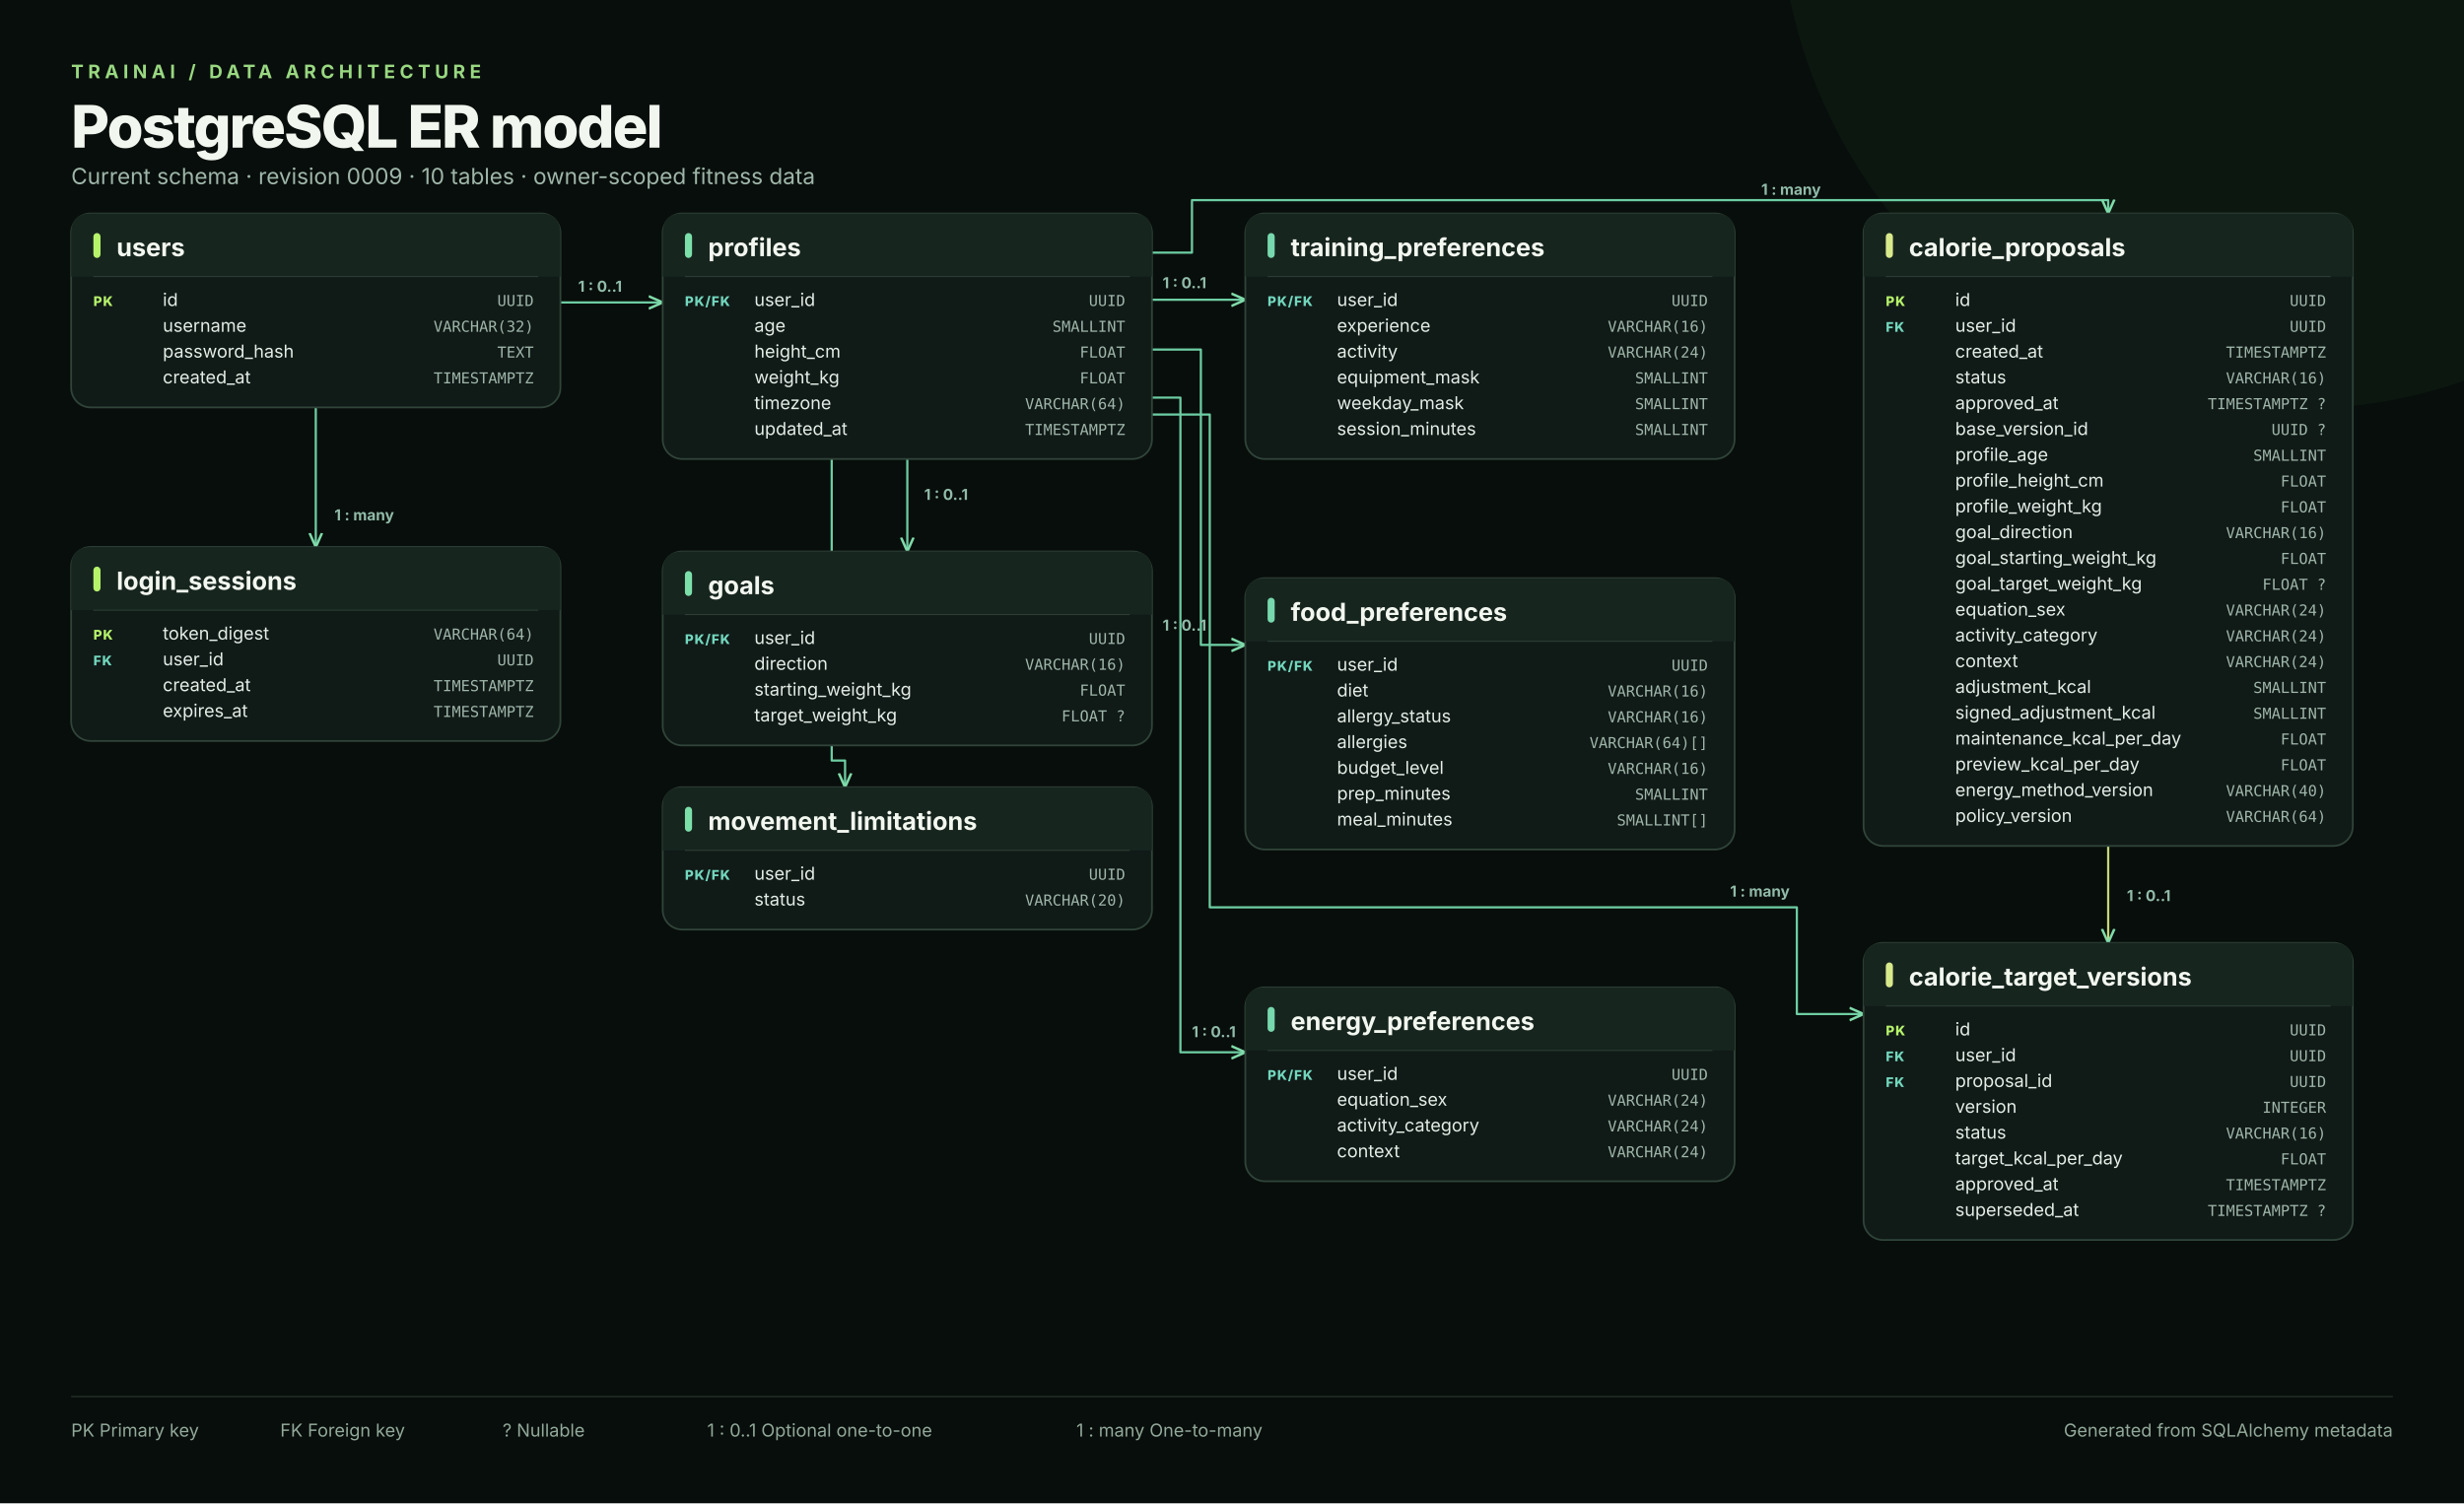
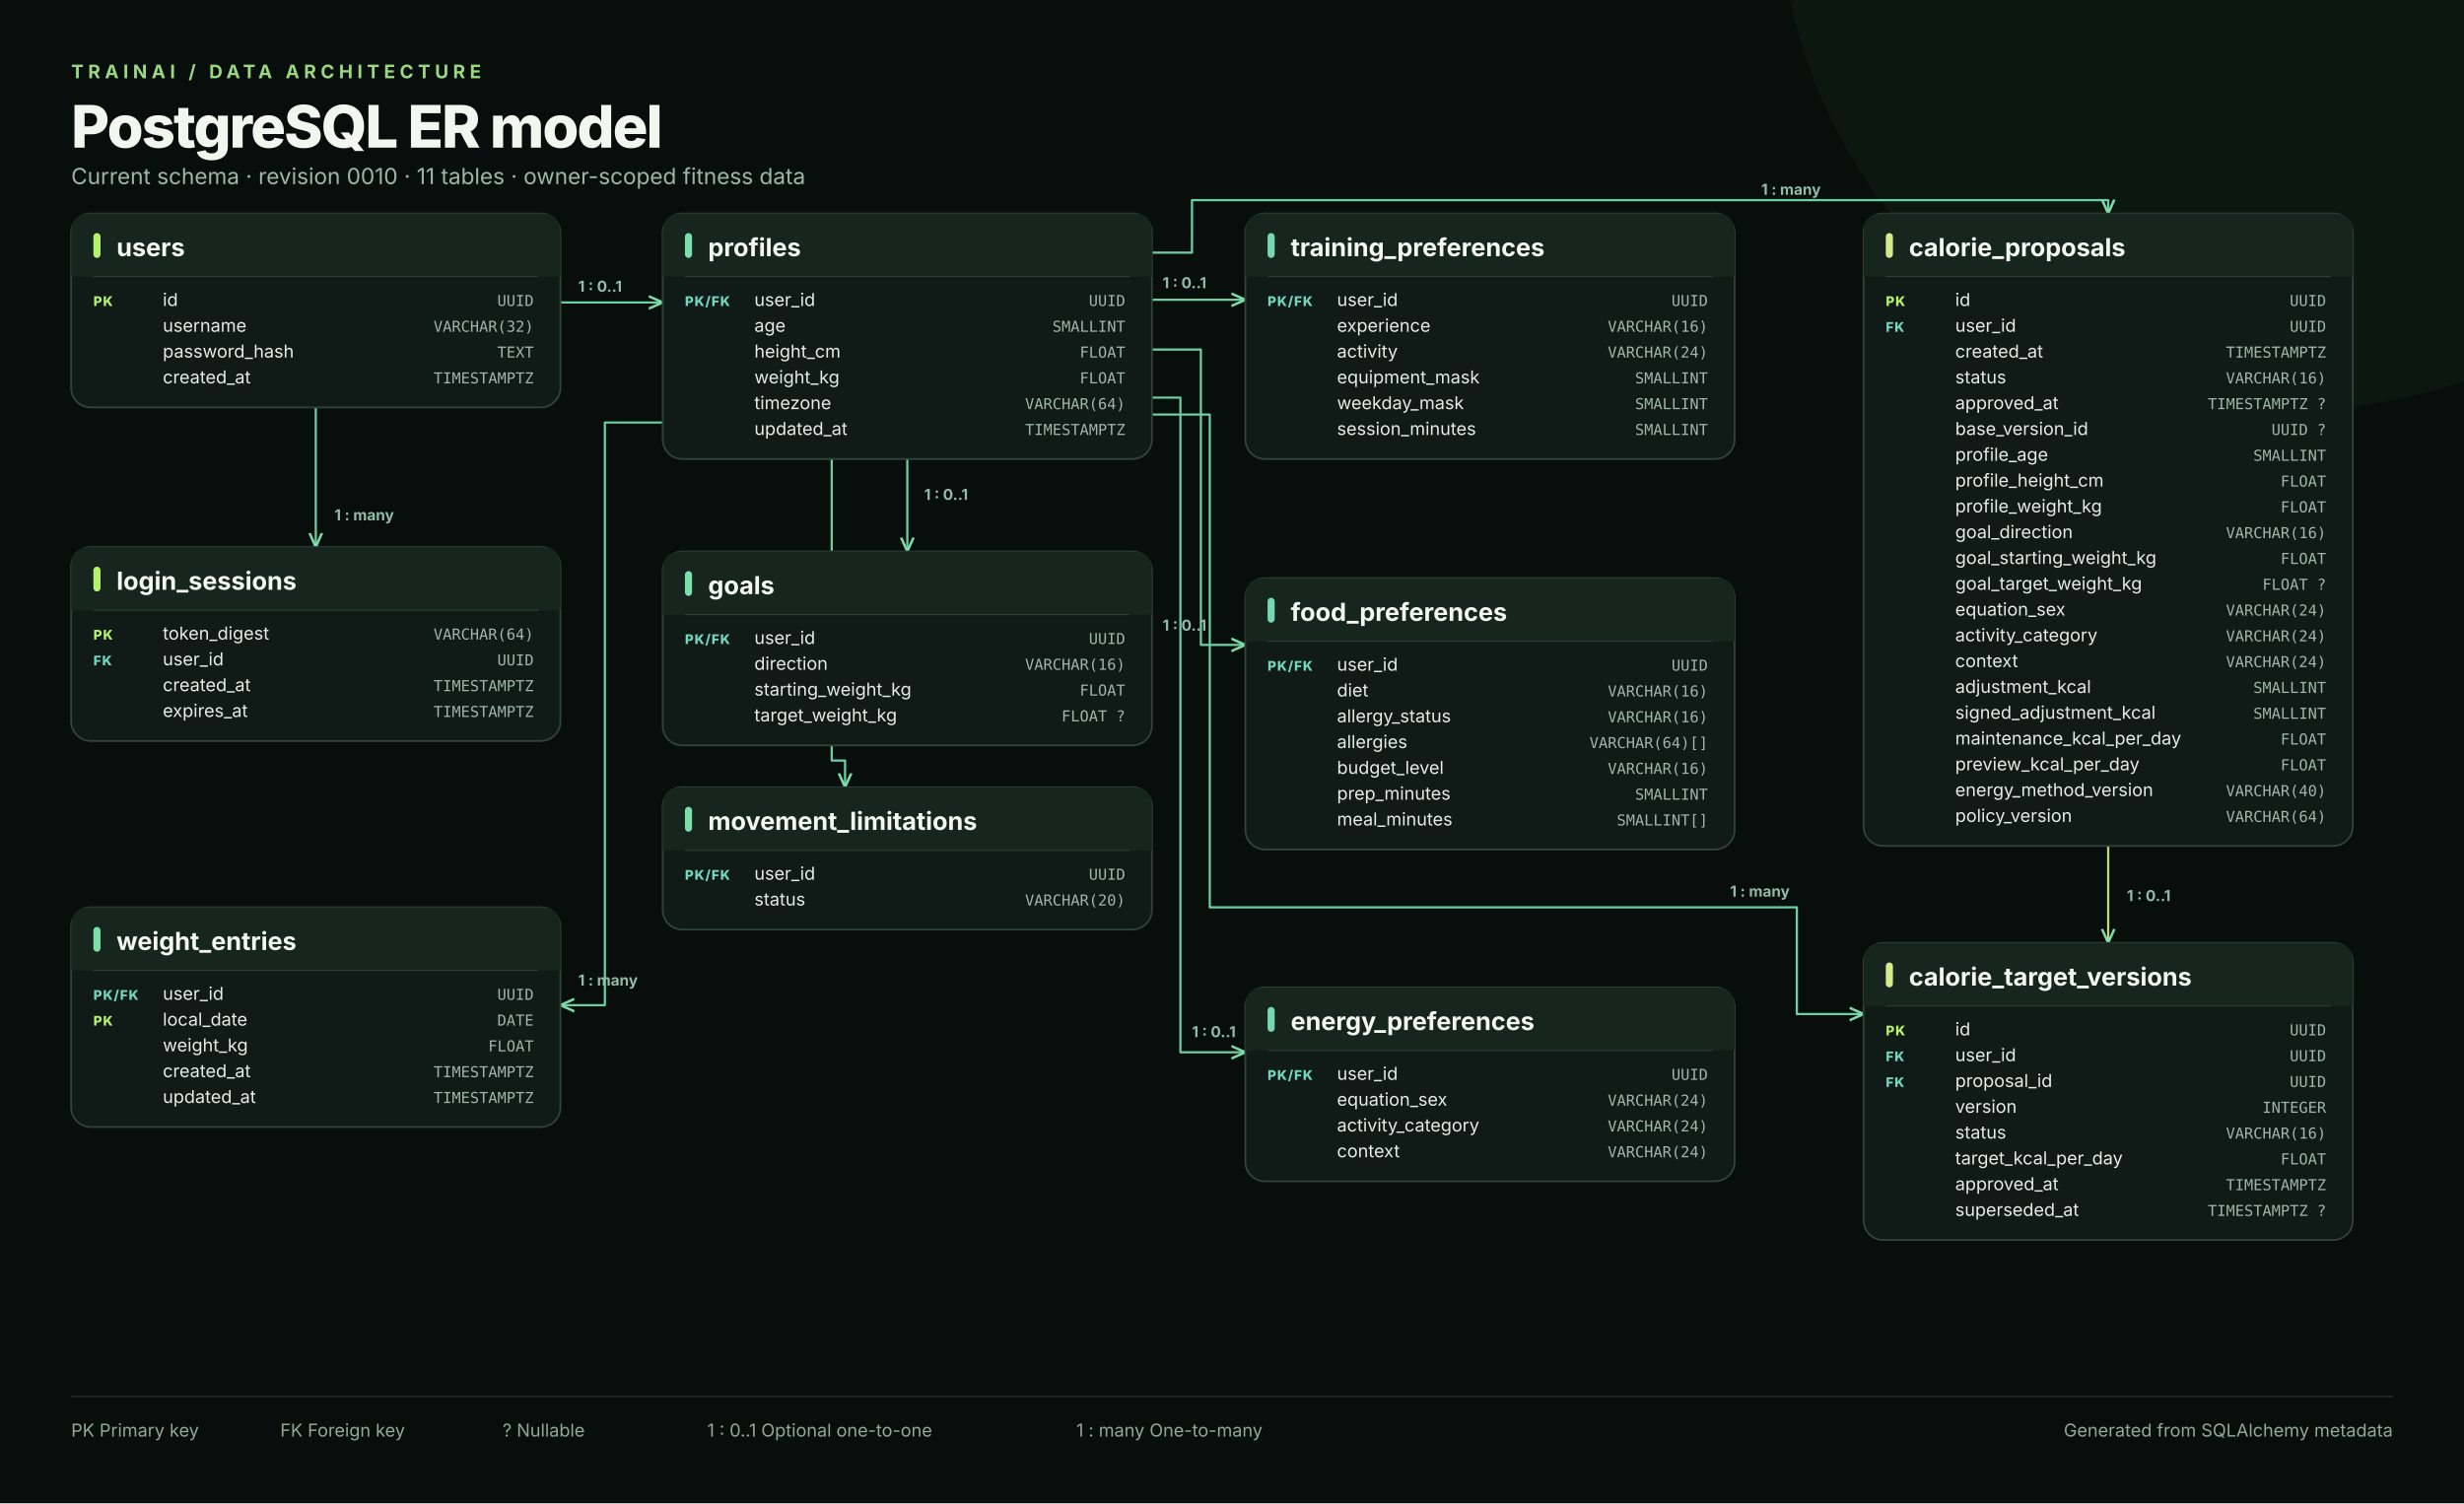
<svg xmlns="http://www.w3.org/2000/svg" width="2770" height="1690" viewBox="0 0 2770 1690" role="img" aria-labelledby="title desc">
  <defs>
    <marker id="arrow" viewBox="0 0 10 10" refX="9" refY="5" markerWidth="7" markerHeight="7" orient="auto-start-reverse">
      <path d="M0 1 L9 5 L0 9" fill="none" stroke="#80dbaa" stroke-width="1.6" />
    </marker>
  </defs>
  <style>
text{font-family:Inter,Arial,sans-serif}
.eyebrow{font-size:21px;font-weight:700;letter-spacing:5px;fill:#99d881}
.headline{font-size:66px;font-weight:780;letter-spacing:-2px;fill:#f1f6ef}
.subtitle{font-size:25px;fill:#9fb6aa}
.table-name{font-size:28px;font-weight:750;fill:#f2f7ef}
.field{font-size:20px;fill:#e4ede6}
.type{font-size:17px;fill:#9fb6aa;font-family:ui-monospace,Menlo,monospace}
.key{font-size:15px;font-weight:800;letter-spacing:1px}
.edge-label{font-size:17px;font-weight:650;fill:#91bbaa}
.footer{font-size:20px;fill:#92a99b}
</style>
  <rect width="100%" height="100%" fill="#080e0b" />
  <circle cx="2580" cy="-120" r="580" fill="#102419" opacity=".42" />
  <text x="80" y="88" class="eyebrow">TRAINAI  /  DATA ARCHITECTURE</text>
  <text x="80" y="166" class="headline">PostgreSQL ER model</text>
-   <text x="80" y="207" class="subtitle">Current schema · revision 0009 · 10 tables · owner-scoped fitness data</text>
+   <text x="80" y="207" class="subtitle">Current schema · revision 0010 · 11 tables · owner-scoped fitness data</text>
  <g>
    <path d="M630 340 H745" fill="none" stroke="#6dcda3" stroke-width="2.5" stroke-linecap="round" stroke-linejoin="round" marker-end="url(#arrow)" />
    <text x="650" y="328" class="edge-label">1 : 0..1</text>
    <path d="M355 427 V576 H355 V615" fill="none" stroke="#6dcda3" stroke-width="2.5" stroke-linecap="round" stroke-linejoin="round" marker-end="url(#arrow)" />
    <text x="376" y="585" class="edge-label">1 : many</text>
+     <path d="M745 475 H680 V1130 H630" fill="none" stroke="#6dcda3" stroke-width="2.5" stroke-linecap="round" stroke-linejoin="round" marker-end="url(#arrow)" />
+     <text x="650" y="1108" class="edge-label">1 : many</text>
    <path d="M1020 487 V620" fill="none" stroke="#6dcda3" stroke-width="2.5" stroke-linecap="round" stroke-linejoin="round" marker-end="url(#arrow)" />
    <text x="1039" y="562" class="edge-label">1 : 0..1</text>
    <path d="M935 487 V855 H950 V885" fill="none" stroke="#6dcda3" stroke-width="2.5" stroke-linecap="round" stroke-linejoin="round" marker-end="url(#arrow)" />
    <text x="954" y="835" class="edge-label">1 : 0..1</text>
    <path d="M1295 337 H1400" fill="none" stroke="#6dcda3" stroke-width="2.5" stroke-linecap="round" stroke-linejoin="round" marker-end="url(#arrow)" />
    <text x="1307" y="324" class="edge-label">1 : 0..1</text>
    <path d="M1295 393 H1350 V725 H1400" fill="none" stroke="#6dcda3" stroke-width="2.5" stroke-linecap="round" stroke-linejoin="round" marker-end="url(#arrow)" />
    <text x="1307" y="709" class="edge-label">1 : 0..1</text>
    <path d="M1295 447 H1327 V1183 H1400" fill="none" stroke="#6dcda3" stroke-width="2.5" stroke-linecap="round" stroke-linejoin="round" marker-end="url(#arrow)" />
    <text x="1340" y="1166" class="edge-label">1 : 0..1</text>
    <path d="M1295 284 H1340 V225 H2370 V240" fill="none" stroke="#6dcda3" stroke-width="2.5" stroke-linecap="round" stroke-linejoin="round" marker-end="url(#arrow)" />
    <text x="1980" y="219" class="edge-label">1 : many</text>
    <path d="M1295 466 H1360 V1020 H2020 V1140 H2095" fill="none" stroke="#6dcda3" stroke-width="2.5" stroke-linecap="round" stroke-linejoin="round" marker-end="url(#arrow)" />
    <text x="1945" y="1008" class="edge-label">1 : many</text>
    <path d="M2370 923 V1060" fill="none" stroke="#c4d878" stroke-width="2.5" stroke-linecap="round" stroke-linejoin="round" marker-end="url(#arrow)" />
    <text x="2391" y="1013" class="edge-label">1 : 0..1</text>
  </g>
  <g>
    <g class="card" transform="translate(80 240)">
      <rect width="550" height="218" rx="22" fill="#101a17" stroke="#30443a" stroke-width="2" />
      <path d="M22 0 H528 Q550 0 550 22 V71 H0 V22 Q0 0 22 0" fill="#17251f" />
      <rect x="25" y="22" width="8" height="28" rx="4" fill="#b6f36b" />
      <text x="51" y="48" class="table-name">users</text>
      <line x1="25" x2="525" y1="71" y2="71" stroke="#30443a" />
      <text x="25" y="104" class="key" fill="#b6f36b">PK</text>
      <text x="103" y="104" class="field">id</text>
      <text x="520" y="104" class="type" text-anchor="end">UUID</text>
      <text x="103" y="133" class="field">username</text>
      <text x="520" y="133" class="type" text-anchor="end">VARCHAR(32)</text>
      <text x="103" y="162" class="field">password_hash</text>
      <text x="520" y="162" class="type" text-anchor="end">TEXT</text>
      <text x="103" y="191" class="field">created_at</text>
      <text x="520" y="191" class="type" text-anchor="end">TIMESTAMPTZ</text>
    </g>
    <g class="card" transform="translate(80 615)">
      <rect width="550" height="218" rx="22" fill="#101a17" stroke="#30443a" stroke-width="2" />
      <path d="M22 0 H528 Q550 0 550 22 V71 H0 V22 Q0 0 22 0" fill="#17251f" />
      <rect x="25" y="22" width="8" height="28" rx="4" fill="#b6f36b" />
      <text x="51" y="48" class="table-name">login_sessions</text>
      <line x1="25" x2="525" y1="71" y2="71" stroke="#30443a" />
      <text x="25" y="104" class="key" fill="#b6f36b">PK</text>
      <text x="103" y="104" class="field">token_digest</text>
      <text x="520" y="104" class="type" text-anchor="end">VARCHAR(64)</text>
      <text x="25" y="133" class="key" fill="#72d7bd">FK</text>
      <text x="103" y="133" class="field">user_id</text>
      <text x="520" y="133" class="type" text-anchor="end">UUID</text>
      <text x="103" y="162" class="field">created_at</text>
      <text x="520" y="162" class="type" text-anchor="end">TIMESTAMPTZ</text>
      <text x="103" y="191" class="field">expires_at</text>
      <text x="520" y="191" class="type" text-anchor="end">TIMESTAMPTZ</text>
+     </g>
+     <g class="card" transform="translate(80 1020)">
+       <rect width="550" height="247" rx="22" fill="#101a17" stroke="#30443a" stroke-width="2" />
+       <path d="M22 0 H528 Q550 0 550 22 V71 H0 V22 Q0 0 22 0" fill="#17251f" />
+       <rect x="25" y="22" width="8" height="28" rx="4" fill="#7bdfa9" />
+       <text x="51" y="48" class="table-name">weight_entries</text>
+       <line x1="25" x2="525" y1="71" y2="71" stroke="#30443a" />
+       <text x="25" y="104" class="key" fill="#72d7bd">PK/FK</text>
+       <text x="103" y="104" class="field">user_id</text>
+       <text x="520" y="104" class="type" text-anchor="end">UUID</text>
+       <text x="25" y="133" class="key" fill="#b6f36b">PK</text>
+       <text x="103" y="133" class="field">local_date</text>
+       <text x="520" y="133" class="type" text-anchor="end">DATE</text>
+       <text x="103" y="162" class="field">weight_kg</text>
+       <text x="520" y="162" class="type" text-anchor="end">FLOAT</text>
+       <text x="103" y="191" class="field">created_at</text>
+       <text x="520" y="191" class="type" text-anchor="end">TIMESTAMPTZ</text>
+       <text x="103" y="220" class="field">updated_at</text>
+       <text x="520" y="220" class="type" text-anchor="end">TIMESTAMPTZ</text>
    </g>
    <g class="card" transform="translate(745 240)">
      <rect width="550" height="276" rx="22" fill="#101a17" stroke="#30443a" stroke-width="2" />
      <path d="M22 0 H528 Q550 0 550 22 V71 H0 V22 Q0 0 22 0" fill="#17251f" />
      <rect x="25" y="22" width="8" height="28" rx="4" fill="#7bdfa9" />
      <text x="51" y="48" class="table-name">profiles</text>
      <line x1="25" x2="525" y1="71" y2="71" stroke="#30443a" />
      <text x="25" y="104" class="key" fill="#72d7bd">PK/FK</text>
      <text x="103" y="104" class="field">user_id</text>
      <text x="520" y="104" class="type" text-anchor="end">UUID</text>
      <text x="103" y="133" class="field">age</text>
      <text x="520" y="133" class="type" text-anchor="end">SMALLINT</text>
      <text x="103" y="162" class="field">height_cm</text>
      <text x="520" y="162" class="type" text-anchor="end">FLOAT</text>
      <text x="103" y="191" class="field">weight_kg</text>
      <text x="520" y="191" class="type" text-anchor="end">FLOAT</text>
      <text x="103" y="220" class="field">timezone</text>
      <text x="520" y="220" class="type" text-anchor="end">VARCHAR(64)</text>
      <text x="103" y="249" class="field">updated_at</text>
      <text x="520" y="249" class="type" text-anchor="end">TIMESTAMPTZ</text>
    </g>
    <g class="card" transform="translate(745 620)">
      <rect width="550" height="218" rx="22" fill="#101a17" stroke="#30443a" stroke-width="2" />
      <path d="M22 0 H528 Q550 0 550 22 V71 H0 V22 Q0 0 22 0" fill="#17251f" />
      <rect x="25" y="22" width="8" height="28" rx="4" fill="#7bdfa9" />
      <text x="51" y="48" class="table-name">goals</text>
      <line x1="25" x2="525" y1="71" y2="71" stroke="#30443a" />
      <text x="25" y="104" class="key" fill="#72d7bd">PK/FK</text>
      <text x="103" y="104" class="field">user_id</text>
      <text x="520" y="104" class="type" text-anchor="end">UUID</text>
      <text x="103" y="133" class="field">direction</text>
      <text x="520" y="133" class="type" text-anchor="end">VARCHAR(16)</text>
      <text x="103" y="162" class="field">starting_weight_kg</text>
      <text x="520" y="162" class="type" text-anchor="end">FLOAT</text>
      <text x="103" y="191" class="field">target_weight_kg</text>
      <text x="520" y="191" class="type" text-anchor="end">FLOAT ?</text>
    </g>
    <g class="card" transform="translate(745 885)">
      <rect width="550" height="160" rx="22" fill="#101a17" stroke="#30443a" stroke-width="2" />
      <path d="M22 0 H528 Q550 0 550 22 V71 H0 V22 Q0 0 22 0" fill="#17251f" />
      <rect x="25" y="22" width="8" height="28" rx="4" fill="#7bdfa9" />
      <text x="51" y="48" class="table-name">movement_limitations</text>
      <line x1="25" x2="525" y1="71" y2="71" stroke="#30443a" />
      <text x="25" y="104" class="key" fill="#72d7bd">PK/FK</text>
      <text x="103" y="104" class="field">user_id</text>
      <text x="520" y="104" class="type" text-anchor="end">UUID</text>
      <text x="103" y="133" class="field">status</text>
      <text x="520" y="133" class="type" text-anchor="end">VARCHAR(20)</text>
    </g>
    <g class="card" transform="translate(1400 240)">
      <rect width="550" height="276" rx="22" fill="#101a17" stroke="#30443a" stroke-width="2" />
      <path d="M22 0 H528 Q550 0 550 22 V71 H0 V22 Q0 0 22 0" fill="#17251f" />
      <rect x="25" y="22" width="8" height="28" rx="4" fill="#77d8ad" />
      <text x="51" y="48" class="table-name">training_preferences</text>
      <line x1="25" x2="525" y1="71" y2="71" stroke="#30443a" />
      <text x="25" y="104" class="key" fill="#72d7bd">PK/FK</text>
      <text x="103" y="104" class="field">user_id</text>
      <text x="520" y="104" class="type" text-anchor="end">UUID</text>
      <text x="103" y="133" class="field">experience</text>
      <text x="520" y="133" class="type" text-anchor="end">VARCHAR(16)</text>
      <text x="103" y="162" class="field">activity</text>
      <text x="520" y="162" class="type" text-anchor="end">VARCHAR(24)</text>
      <text x="103" y="191" class="field">equipment_mask</text>
      <text x="520" y="191" class="type" text-anchor="end">SMALLINT</text>
      <text x="103" y="220" class="field">weekday_mask</text>
      <text x="520" y="220" class="type" text-anchor="end">SMALLINT</text>
      <text x="103" y="249" class="field">session_minutes</text>
      <text x="520" y="249" class="type" text-anchor="end">SMALLINT</text>
    </g>
    <g class="card" transform="translate(1400 650)">
      <rect width="550" height="305" rx="22" fill="#101a17" stroke="#30443a" stroke-width="2" />
      <path d="M22 0 H528 Q550 0 550 22 V71 H0 V22 Q0 0 22 0" fill="#17251f" />
      <rect x="25" y="22" width="8" height="28" rx="4" fill="#77d8ad" />
      <text x="51" y="48" class="table-name">food_preferences</text>
      <line x1="25" x2="525" y1="71" y2="71" stroke="#30443a" />
      <text x="25" y="104" class="key" fill="#72d7bd">PK/FK</text>
      <text x="103" y="104" class="field">user_id</text>
      <text x="520" y="104" class="type" text-anchor="end">UUID</text>
      <text x="103" y="133" class="field">diet</text>
      <text x="520" y="133" class="type" text-anchor="end">VARCHAR(16)</text>
      <text x="103" y="162" class="field">allergy_status</text>
      <text x="520" y="162" class="type" text-anchor="end">VARCHAR(16)</text>
      <text x="103" y="191" class="field">allergies</text>
      <text x="520" y="191" class="type" text-anchor="end">VARCHAR(64)[]</text>
      <text x="103" y="220" class="field">budget_level</text>
      <text x="520" y="220" class="type" text-anchor="end">VARCHAR(16)</text>
      <text x="103" y="249" class="field">prep_minutes</text>
      <text x="520" y="249" class="type" text-anchor="end">SMALLINT</text>
      <text x="103" y="278" class="field">meal_minutes</text>
      <text x="520" y="278" class="type" text-anchor="end">SMALLINT[]</text>
    </g>
    <g class="card" transform="translate(1400 1110)">
      <rect width="550" height="218" rx="22" fill="#101a17" stroke="#30443a" stroke-width="2" />
      <path d="M22 0 H528 Q550 0 550 22 V71 H0 V22 Q0 0 22 0" fill="#17251f" />
      <rect x="25" y="22" width="8" height="28" rx="4" fill="#77d8ad" />
      <text x="51" y="48" class="table-name">energy_preferences</text>
      <line x1="25" x2="525" y1="71" y2="71" stroke="#30443a" />
      <text x="25" y="104" class="key" fill="#72d7bd">PK/FK</text>
      <text x="103" y="104" class="field">user_id</text>
      <text x="520" y="104" class="type" text-anchor="end">UUID</text>
      <text x="103" y="133" class="field">equation_sex</text>
      <text x="520" y="133" class="type" text-anchor="end">VARCHAR(24)</text>
      <text x="103" y="162" class="field">activity_category</text>
      <text x="520" y="162" class="type" text-anchor="end">VARCHAR(24)</text>
      <text x="103" y="191" class="field">context</text>
      <text x="520" y="191" class="type" text-anchor="end">VARCHAR(24)</text>
    </g>
    <g class="card" transform="translate(2095 240)">
      <rect width="550" height="711" rx="22" fill="#101a17" stroke="#30443a" stroke-width="2" />
      <path d="M22 0 H528 Q550 0 550 22 V71 H0 V22 Q0 0 22 0" fill="#17251f" />
      <rect x="25" y="22" width="8" height="28" rx="4" fill="#d8e98c" />
      <text x="51" y="48" class="table-name">calorie_proposals</text>
      <line x1="25" x2="525" y1="71" y2="71" stroke="#30443a" />
      <text x="25" y="104" class="key" fill="#b6f36b">PK</text>
      <text x="103" y="104" class="field">id</text>
      <text x="520" y="104" class="type" text-anchor="end">UUID</text>
      <text x="25" y="133" class="key" fill="#72d7bd">FK</text>
      <text x="103" y="133" class="field">user_id</text>
      <text x="520" y="133" class="type" text-anchor="end">UUID</text>
      <text x="103" y="162" class="field">created_at</text>
      <text x="520" y="162" class="type" text-anchor="end">TIMESTAMPTZ</text>
      <text x="103" y="191" class="field">status</text>
      <text x="520" y="191" class="type" text-anchor="end">VARCHAR(16)</text>
      <text x="103" y="220" class="field">approved_at</text>
      <text x="520" y="220" class="type" text-anchor="end">TIMESTAMPTZ ?</text>
      <text x="103" y="249" class="field">base_version_id</text>
      <text x="520" y="249" class="type" text-anchor="end">UUID ?</text>
      <text x="103" y="278" class="field">profile_age</text>
      <text x="520" y="278" class="type" text-anchor="end">SMALLINT</text>
      <text x="103" y="307" class="field">profile_height_cm</text>
      <text x="520" y="307" class="type" text-anchor="end">FLOAT</text>
      <text x="103" y="336" class="field">profile_weight_kg</text>
      <text x="520" y="336" class="type" text-anchor="end">FLOAT</text>
      <text x="103" y="365" class="field">goal_direction</text>
      <text x="520" y="365" class="type" text-anchor="end">VARCHAR(16)</text>
      <text x="103" y="394" class="field">goal_starting_weight_kg</text>
      <text x="520" y="394" class="type" text-anchor="end">FLOAT</text>
      <text x="103" y="423" class="field">goal_target_weight_kg</text>
      <text x="520" y="423" class="type" text-anchor="end">FLOAT ?</text>
      <text x="103" y="452" class="field">equation_sex</text>
      <text x="520" y="452" class="type" text-anchor="end">VARCHAR(24)</text>
      <text x="103" y="481" class="field">activity_category</text>
      <text x="520" y="481" class="type" text-anchor="end">VARCHAR(24)</text>
      <text x="103" y="510" class="field">context</text>
      <text x="520" y="510" class="type" text-anchor="end">VARCHAR(24)</text>
      <text x="103" y="539" class="field">adjustment_kcal</text>
      <text x="520" y="539" class="type" text-anchor="end">SMALLINT</text>
      <text x="103" y="568" class="field">signed_adjustment_kcal</text>
      <text x="520" y="568" class="type" text-anchor="end">SMALLINT</text>
      <text x="103" y="597" class="field">maintenance_kcal_per_day</text>
      <text x="520" y="597" class="type" text-anchor="end">FLOAT</text>
      <text x="103" y="626" class="field">preview_kcal_per_day</text>
      <text x="520" y="626" class="type" text-anchor="end">FLOAT</text>
      <text x="103" y="655" class="field">energy_method_version</text>
      <text x="520" y="655" class="type" text-anchor="end">VARCHAR(40)</text>
      <text x="103" y="684" class="field">policy_version</text>
      <text x="520" y="684" class="type" text-anchor="end">VARCHAR(64)</text>
    </g>
    <g class="card" transform="translate(2095 1060)">
      <rect width="550" height="334" rx="22" fill="#101a17" stroke="#30443a" stroke-width="2" />
      <path d="M22 0 H528 Q550 0 550 22 V71 H0 V22 Q0 0 22 0" fill="#17251f" />
      <rect x="25" y="22" width="8" height="28" rx="4" fill="#d8e98c" />
      <text x="51" y="48" class="table-name">calorie_target_versions</text>
      <line x1="25" x2="525" y1="71" y2="71" stroke="#30443a" />
      <text x="25" y="104" class="key" fill="#b6f36b">PK</text>
      <text x="103" y="104" class="field">id</text>
      <text x="520" y="104" class="type" text-anchor="end">UUID</text>
      <text x="25" y="133" class="key" fill="#72d7bd">FK</text>
      <text x="103" y="133" class="field">user_id</text>
      <text x="520" y="133" class="type" text-anchor="end">UUID</text>
      <text x="25" y="162" class="key" fill="#72d7bd">FK</text>
      <text x="103" y="162" class="field">proposal_id</text>
      <text x="520" y="162" class="type" text-anchor="end">UUID</text>
      <text x="103" y="191" class="field">version</text>
      <text x="520" y="191" class="type" text-anchor="end">INTEGER</text>
      <text x="103" y="220" class="field">status</text>
      <text x="520" y="220" class="type" text-anchor="end">VARCHAR(16)</text>
      <text x="103" y="249" class="field">target_kcal_per_day</text>
      <text x="520" y="249" class="type" text-anchor="end">FLOAT</text>
      <text x="103" y="278" class="field">approved_at</text>
      <text x="520" y="278" class="type" text-anchor="end">TIMESTAMPTZ</text>
      <text x="103" y="307" class="field">superseded_at</text>
      <text x="520" y="307" class="type" text-anchor="end">TIMESTAMPTZ ?</text>
    </g>
  </g>
  <line x1="80" x2="2690" y1="1570" y2="1570" stroke="#30443a" />
  <text x="80" y="1615" class="footer">PK  Primary key</text>
  <text x="315" y="1615" class="footer">FK  Foreign key</text>
  <text x="565" y="1615" class="footer">?  Nullable</text>
  <text x="795" y="1615" class="footer">1 : 0..1  Optional one-to-one</text>
  <text x="1210" y="1615" class="footer">1 : many  One-to-many</text>
  <text x="2690" y="1615" class="footer" text-anchor="end">Generated from SQLAlchemy metadata</text>
</svg>
